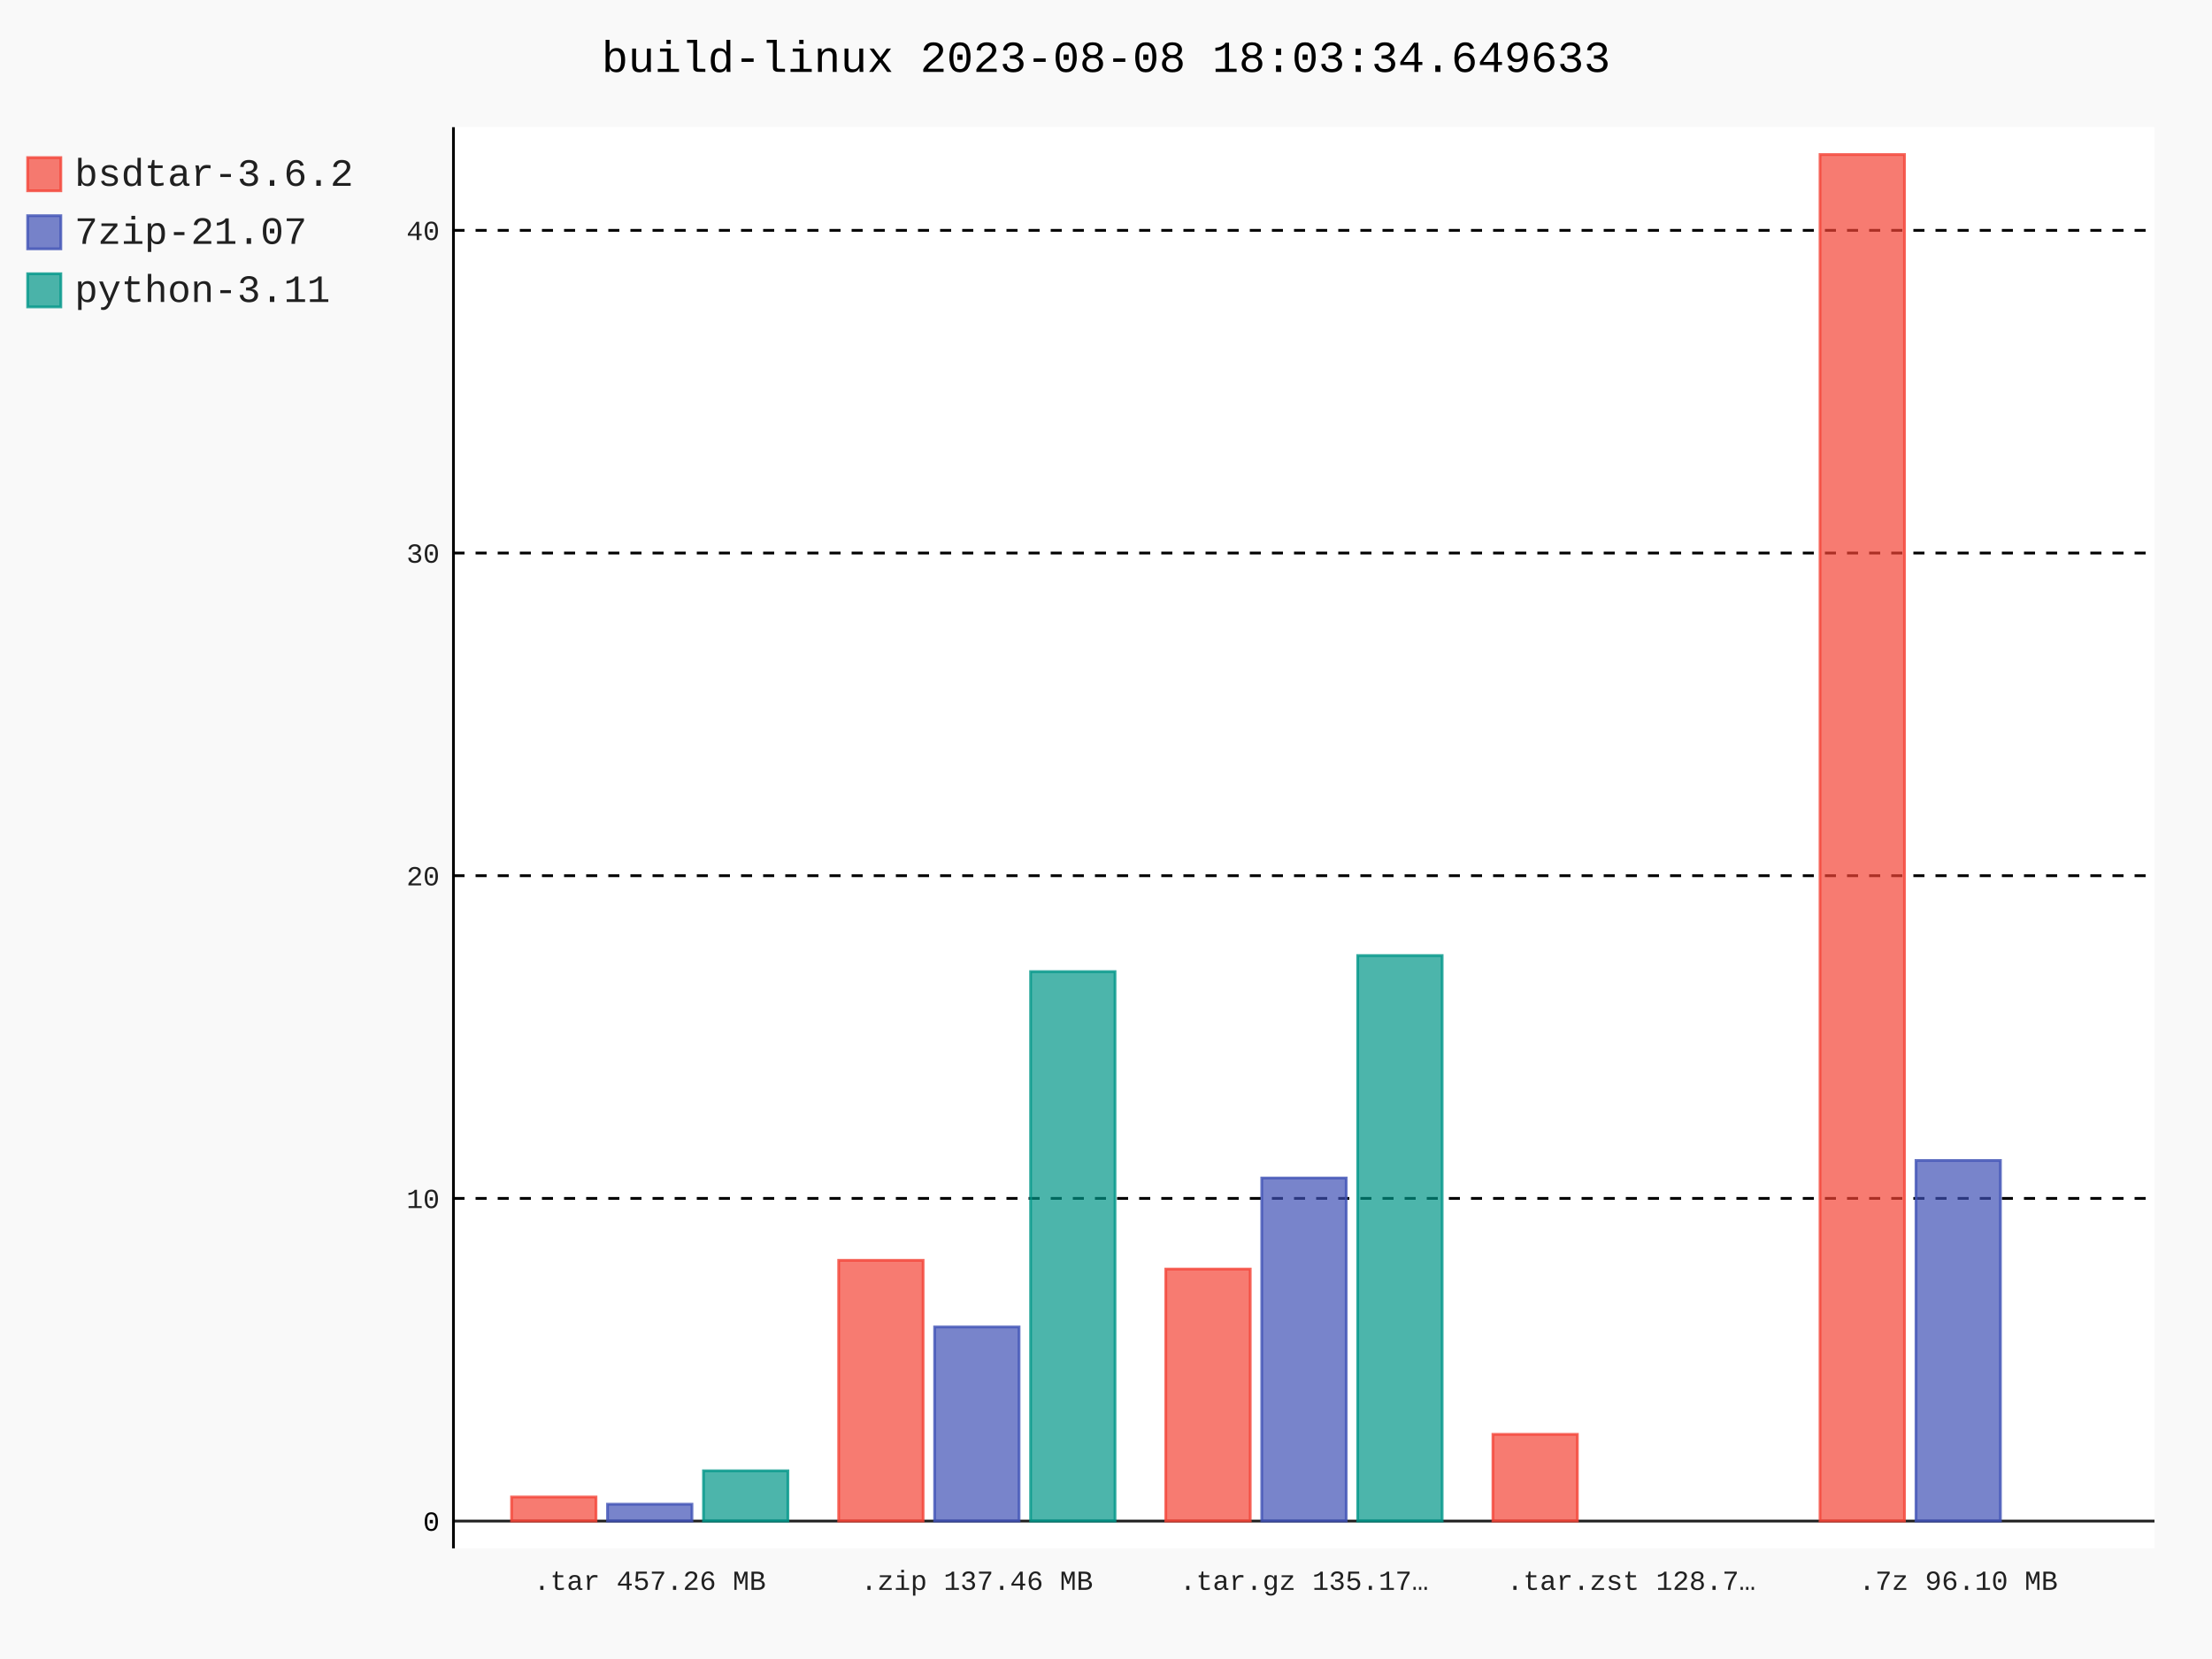
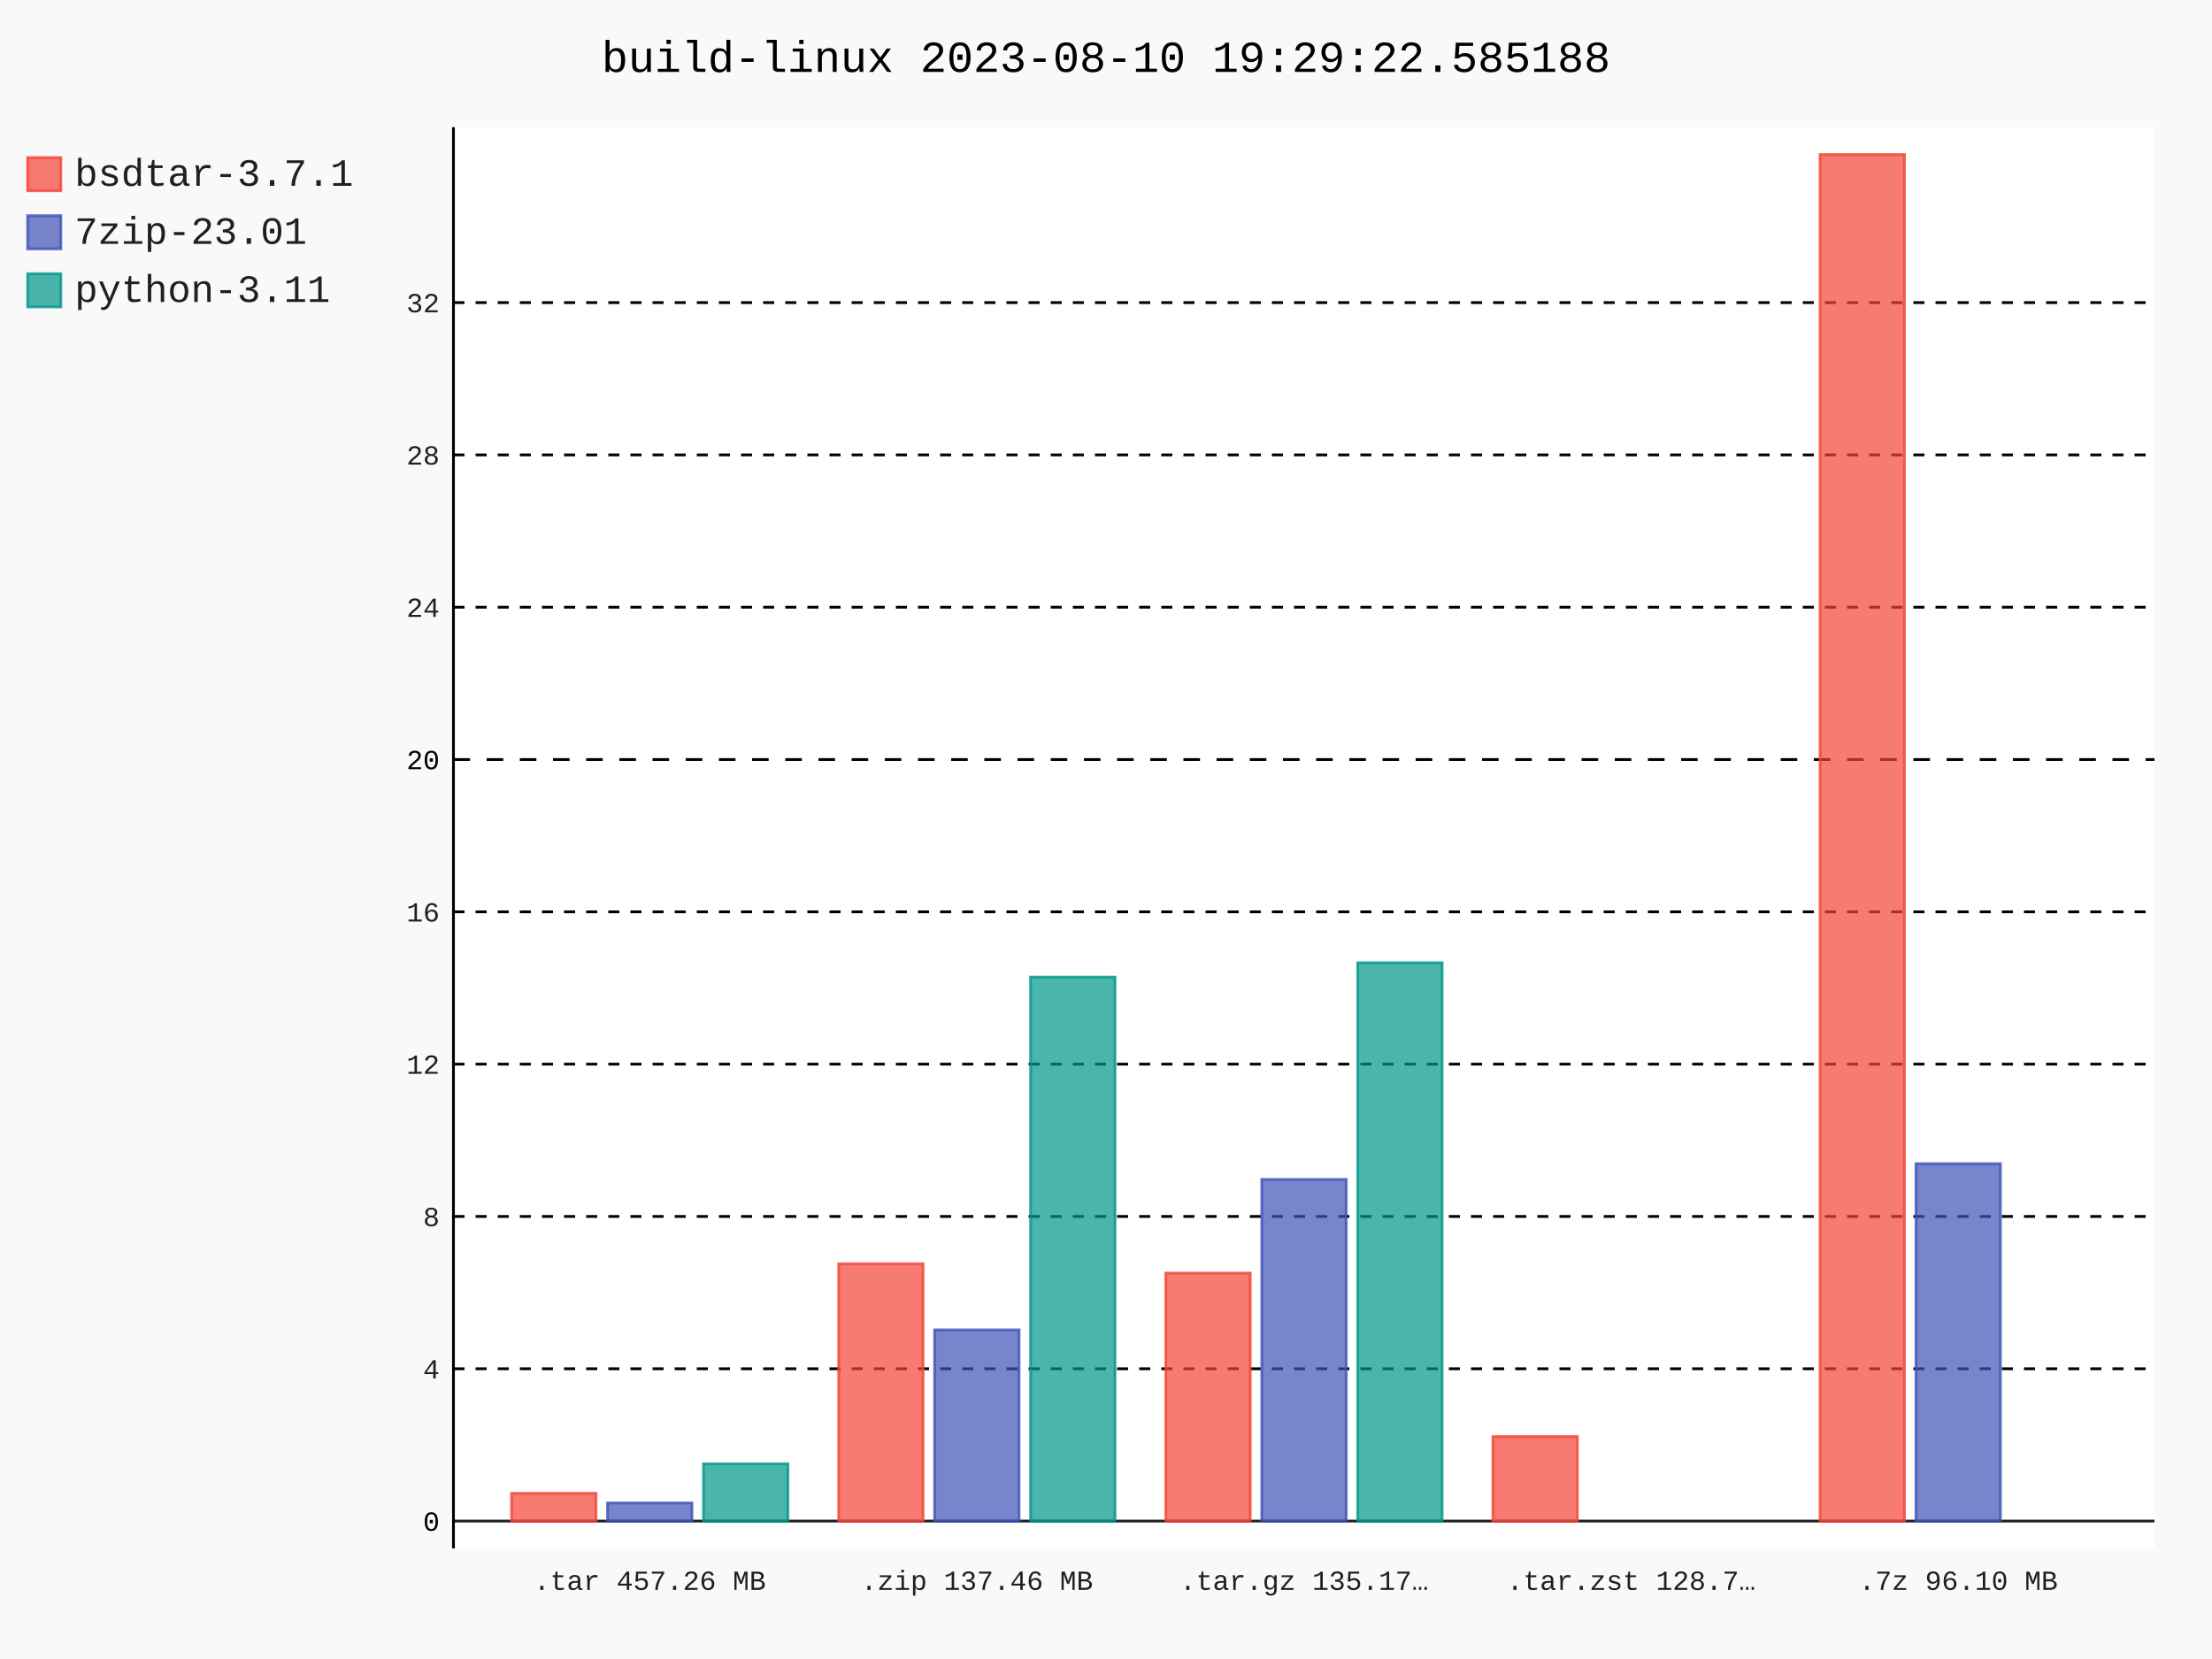
- <svg xmlns="http://www.w3.org/2000/svg" id="chart-1e963afc-e790-4fc5-999a-8ee0ed5c1b69" class="pygal-chart" viewBox="0 0 800 600">
+ <svg xmlns="http://www.w3.org/2000/svg" id="chart-c6b3f1d5-6b04-493c-a02c-52e748413d1e" class="pygal-chart" viewBox="0 0 800 600">
  <defs>
-     <style type="text/css">#chart-1e963afc-e790-4fc5-999a-8ee0ed5c1b69{-webkit-user-select:none;-webkit-font-smoothing:antialiased;font-family:Consolas,"Liberation Mono",Menlo,Courier,monospace}#chart-1e963afc-e790-4fc5-999a-8ee0ed5c1b69 .title{font-family:Consolas,"Liberation Mono",Menlo,Courier,monospace;font-size:16px}#chart-1e963afc-e790-4fc5-999a-8ee0ed5c1b69 .legends .legend text{font-family:Consolas,"Liberation Mono",Menlo,Courier,monospace;font-size:14px}#chart-1e963afc-e790-4fc5-999a-8ee0ed5c1b69 .axis text{font-family:Consolas,"Liberation Mono",Menlo,Courier,monospace;font-size:10px}#chart-1e963afc-e790-4fc5-999a-8ee0ed5c1b69 .axis text.major{font-family:Consolas,"Liberation Mono",Menlo,Courier,monospace;font-size:10px}#chart-1e963afc-e790-4fc5-999a-8ee0ed5c1b69 .text-overlay text.value{font-family:Consolas,"Liberation Mono",Menlo,Courier,monospace;font-size:16px}#chart-1e963afc-e790-4fc5-999a-8ee0ed5c1b69 .text-overlay text.label{font-family:Consolas,"Liberation Mono",Menlo,Courier,monospace;font-size:10px}#chart-1e963afc-e790-4fc5-999a-8ee0ed5c1b69 .tooltip{font-family:Consolas,"Liberation Mono",Menlo,Courier,monospace;font-size:14px}#chart-1e963afc-e790-4fc5-999a-8ee0ed5c1b69 text.no_data{font-family:Consolas,"Liberation Mono",Menlo,Courier,monospace;font-size:64px}
- #chart-1e963afc-e790-4fc5-999a-8ee0ed5c1b69{background-color:rgba(249,249,249,1)}#chart-1e963afc-e790-4fc5-999a-8ee0ed5c1b69 path,#chart-1e963afc-e790-4fc5-999a-8ee0ed5c1b69 line,#chart-1e963afc-e790-4fc5-999a-8ee0ed5c1b69 rect,#chart-1e963afc-e790-4fc5-999a-8ee0ed5c1b69 circle{-webkit-transition:150ms;-moz-transition:150ms;transition:150ms}#chart-1e963afc-e790-4fc5-999a-8ee0ed5c1b69 .graph &gt; .background{fill:rgba(249,249,249,1)}#chart-1e963afc-e790-4fc5-999a-8ee0ed5c1b69 .plot &gt; .background{fill:rgba(255,255,255,1)}#chart-1e963afc-e790-4fc5-999a-8ee0ed5c1b69 .graph{fill:rgba(0,0,0,.87)}#chart-1e963afc-e790-4fc5-999a-8ee0ed5c1b69 text.no_data{fill:rgba(0,0,0,1)}#chart-1e963afc-e790-4fc5-999a-8ee0ed5c1b69 .title{fill:rgba(0,0,0,1)}#chart-1e963afc-e790-4fc5-999a-8ee0ed5c1b69 .legends .legend text{fill:rgba(0,0,0,.87)}#chart-1e963afc-e790-4fc5-999a-8ee0ed5c1b69 .legends .legend:hover text{fill:rgba(0,0,0,1)}#chart-1e963afc-e790-4fc5-999a-8ee0ed5c1b69 .axis .line{stroke:rgba(0,0,0,1)}#chart-1e963afc-e790-4fc5-999a-8ee0ed5c1b69 .axis .guide.line{stroke:rgba(0,0,0,.54)}#chart-1e963afc-e790-4fc5-999a-8ee0ed5c1b69 .axis .major.line{stroke:rgba(0,0,0,.87)}#chart-1e963afc-e790-4fc5-999a-8ee0ed5c1b69 .axis text.major{fill:rgba(0,0,0,1)}#chart-1e963afc-e790-4fc5-999a-8ee0ed5c1b69 .axis.y .guides:hover .guide.line,#chart-1e963afc-e790-4fc5-999a-8ee0ed5c1b69 .line-graph .axis.x .guides:hover .guide.line,#chart-1e963afc-e790-4fc5-999a-8ee0ed5c1b69 .stackedline-graph .axis.x .guides:hover .guide.line,#chart-1e963afc-e790-4fc5-999a-8ee0ed5c1b69 .xy-graph .axis.x .guides:hover .guide.line{stroke:rgba(0,0,0,1)}#chart-1e963afc-e790-4fc5-999a-8ee0ed5c1b69 .axis .guides:hover text{fill:rgba(0,0,0,1)}#chart-1e963afc-e790-4fc5-999a-8ee0ed5c1b69 .reactive{fill-opacity:.7;stroke-opacity:.8;stroke-width:1}#chart-1e963afc-e790-4fc5-999a-8ee0ed5c1b69 .ci{stroke:rgba(0,0,0,.87)}#chart-1e963afc-e790-4fc5-999a-8ee0ed5c1b69 .reactive.active,#chart-1e963afc-e790-4fc5-999a-8ee0ed5c1b69 .active .reactive{fill-opacity:.8;stroke-opacity:.9;stroke-width:4}#chart-1e963afc-e790-4fc5-999a-8ee0ed5c1b69 .ci .reactive.active{stroke-width:1.5}#chart-1e963afc-e790-4fc5-999a-8ee0ed5c1b69 .series text{fill:rgba(0,0,0,1)}#chart-1e963afc-e790-4fc5-999a-8ee0ed5c1b69 .tooltip rect{fill:rgba(255,255,255,1);stroke:rgba(0,0,0,1);-webkit-transition:opacity 150ms;-moz-transition:opacity 150ms;transition:opacity 150ms}#chart-1e963afc-e790-4fc5-999a-8ee0ed5c1b69 .tooltip .label{fill:rgba(0,0,0,.87)}#chart-1e963afc-e790-4fc5-999a-8ee0ed5c1b69 .tooltip .label{fill:rgba(0,0,0,.87)}#chart-1e963afc-e790-4fc5-999a-8ee0ed5c1b69 .tooltip .legend{font-size:.8em;fill:rgba(0,0,0,.54)}#chart-1e963afc-e790-4fc5-999a-8ee0ed5c1b69 .tooltip .x_label{font-size:.6em;fill:rgba(0,0,0,1)}#chart-1e963afc-e790-4fc5-999a-8ee0ed5c1b69 .tooltip .xlink{font-size:.5em;text-decoration:underline}#chart-1e963afc-e790-4fc5-999a-8ee0ed5c1b69 .tooltip .value{font-size:1.5em}#chart-1e963afc-e790-4fc5-999a-8ee0ed5c1b69 .bound{font-size:.5em}#chart-1e963afc-e790-4fc5-999a-8ee0ed5c1b69 .max-value{font-size:.75em;fill:rgba(0,0,0,.54)}#chart-1e963afc-e790-4fc5-999a-8ee0ed5c1b69 .map-element{fill:rgba(255,255,255,1);stroke:rgba(0,0,0,.54) !important}#chart-1e963afc-e790-4fc5-999a-8ee0ed5c1b69 .map-element .reactive{fill-opacity:inherit;stroke-opacity:inherit}#chart-1e963afc-e790-4fc5-999a-8ee0ed5c1b69 .color-0,#chart-1e963afc-e790-4fc5-999a-8ee0ed5c1b69 .color-0 a:visited{stroke:#F44336;fill:#F44336}#chart-1e963afc-e790-4fc5-999a-8ee0ed5c1b69 .color-1,#chart-1e963afc-e790-4fc5-999a-8ee0ed5c1b69 .color-1 a:visited{stroke:#3F51B5;fill:#3F51B5}#chart-1e963afc-e790-4fc5-999a-8ee0ed5c1b69 .color-2,#chart-1e963afc-e790-4fc5-999a-8ee0ed5c1b69 .color-2 a:visited{stroke:#009688;fill:#009688}#chart-1e963afc-e790-4fc5-999a-8ee0ed5c1b69 .text-overlay .color-0 text{fill:black}#chart-1e963afc-e790-4fc5-999a-8ee0ed5c1b69 .text-overlay .color-1 text{fill:black}#chart-1e963afc-e790-4fc5-999a-8ee0ed5c1b69 .text-overlay .color-2 text{fill:black}
- #chart-1e963afc-e790-4fc5-999a-8ee0ed5c1b69 text.no_data{text-anchor:middle}#chart-1e963afc-e790-4fc5-999a-8ee0ed5c1b69 .guide.line{fill:none}#chart-1e963afc-e790-4fc5-999a-8ee0ed5c1b69 .centered{text-anchor:middle}#chart-1e963afc-e790-4fc5-999a-8ee0ed5c1b69 .title{text-anchor:middle}#chart-1e963afc-e790-4fc5-999a-8ee0ed5c1b69 .legends .legend text{fill-opacity:1}#chart-1e963afc-e790-4fc5-999a-8ee0ed5c1b69 .axis.x text{text-anchor:middle}#chart-1e963afc-e790-4fc5-999a-8ee0ed5c1b69 .axis.x:not(.web) text[transform]{text-anchor:start}#chart-1e963afc-e790-4fc5-999a-8ee0ed5c1b69 .axis.x:not(.web) text[transform].backwards{text-anchor:end}#chart-1e963afc-e790-4fc5-999a-8ee0ed5c1b69 .axis.y text{text-anchor:end}#chart-1e963afc-e790-4fc5-999a-8ee0ed5c1b69 .axis.y text[transform].backwards{text-anchor:start}#chart-1e963afc-e790-4fc5-999a-8ee0ed5c1b69 .axis.y2 text{text-anchor:start}#chart-1e963afc-e790-4fc5-999a-8ee0ed5c1b69 .axis.y2 text[transform].backwards{text-anchor:end}#chart-1e963afc-e790-4fc5-999a-8ee0ed5c1b69 .axis .guide.line{stroke-dasharray:4,4;stroke:black}#chart-1e963afc-e790-4fc5-999a-8ee0ed5c1b69 .axis .major.guide.line{stroke-dasharray:6,6;stroke:black}#chart-1e963afc-e790-4fc5-999a-8ee0ed5c1b69 .horizontal .axis.y .guide.line,#chart-1e963afc-e790-4fc5-999a-8ee0ed5c1b69 .horizontal .axis.y2 .guide.line,#chart-1e963afc-e790-4fc5-999a-8ee0ed5c1b69 .vertical .axis.x .guide.line{opacity:0}#chart-1e963afc-e790-4fc5-999a-8ee0ed5c1b69 .horizontal .axis.always_show .guide.line,#chart-1e963afc-e790-4fc5-999a-8ee0ed5c1b69 .vertical .axis.always_show .guide.line{opacity:1 !important}#chart-1e963afc-e790-4fc5-999a-8ee0ed5c1b69 .axis.y .guides:hover .guide.line,#chart-1e963afc-e790-4fc5-999a-8ee0ed5c1b69 .axis.y2 .guides:hover .guide.line,#chart-1e963afc-e790-4fc5-999a-8ee0ed5c1b69 .axis.x .guides:hover .guide.line{opacity:1}#chart-1e963afc-e790-4fc5-999a-8ee0ed5c1b69 .axis .guides:hover text{opacity:1}#chart-1e963afc-e790-4fc5-999a-8ee0ed5c1b69 .nofill{fill:none}#chart-1e963afc-e790-4fc5-999a-8ee0ed5c1b69 .subtle-fill{fill-opacity:.2}#chart-1e963afc-e790-4fc5-999a-8ee0ed5c1b69 .dot{stroke-width:1px;fill-opacity:1;stroke-opacity:1}#chart-1e963afc-e790-4fc5-999a-8ee0ed5c1b69 .dot.active{stroke-width:5px}#chart-1e963afc-e790-4fc5-999a-8ee0ed5c1b69 .dot.negative{fill:transparent}#chart-1e963afc-e790-4fc5-999a-8ee0ed5c1b69 text,#chart-1e963afc-e790-4fc5-999a-8ee0ed5c1b69 tspan{stroke:none !important}#chart-1e963afc-e790-4fc5-999a-8ee0ed5c1b69 .series text.active{opacity:1}#chart-1e963afc-e790-4fc5-999a-8ee0ed5c1b69 .tooltip rect{fill-opacity:.95;stroke-width:.5}#chart-1e963afc-e790-4fc5-999a-8ee0ed5c1b69 .tooltip text{fill-opacity:1}#chart-1e963afc-e790-4fc5-999a-8ee0ed5c1b69 .showable{visibility:hidden}#chart-1e963afc-e790-4fc5-999a-8ee0ed5c1b69 .showable.shown{visibility:visible}#chart-1e963afc-e790-4fc5-999a-8ee0ed5c1b69 .gauge-background{fill:rgba(229,229,229,1);stroke:none}#chart-1e963afc-e790-4fc5-999a-8ee0ed5c1b69 .bg-lines{stroke:rgba(249,249,249,1);stroke-width:2px}</style>
+     <style type="text/css">#chart-c6b3f1d5-6b04-493c-a02c-52e748413d1e{-webkit-user-select:none;-webkit-font-smoothing:antialiased;font-family:Consolas,"Liberation Mono",Menlo,Courier,monospace}#chart-c6b3f1d5-6b04-493c-a02c-52e748413d1e .title{font-family:Consolas,"Liberation Mono",Menlo,Courier,monospace;font-size:16px}#chart-c6b3f1d5-6b04-493c-a02c-52e748413d1e .legends .legend text{font-family:Consolas,"Liberation Mono",Menlo,Courier,monospace;font-size:14px}#chart-c6b3f1d5-6b04-493c-a02c-52e748413d1e .axis text{font-family:Consolas,"Liberation Mono",Menlo,Courier,monospace;font-size:10px}#chart-c6b3f1d5-6b04-493c-a02c-52e748413d1e .axis text.major{font-family:Consolas,"Liberation Mono",Menlo,Courier,monospace;font-size:10px}#chart-c6b3f1d5-6b04-493c-a02c-52e748413d1e .text-overlay text.value{font-family:Consolas,"Liberation Mono",Menlo,Courier,monospace;font-size:16px}#chart-c6b3f1d5-6b04-493c-a02c-52e748413d1e .text-overlay text.label{font-family:Consolas,"Liberation Mono",Menlo,Courier,monospace;font-size:10px}#chart-c6b3f1d5-6b04-493c-a02c-52e748413d1e .tooltip{font-family:Consolas,"Liberation Mono",Menlo,Courier,monospace;font-size:14px}#chart-c6b3f1d5-6b04-493c-a02c-52e748413d1e text.no_data{font-family:Consolas,"Liberation Mono",Menlo,Courier,monospace;font-size:64px}
+ #chart-c6b3f1d5-6b04-493c-a02c-52e748413d1e{background-color:rgba(249,249,249,1)}#chart-c6b3f1d5-6b04-493c-a02c-52e748413d1e path,#chart-c6b3f1d5-6b04-493c-a02c-52e748413d1e line,#chart-c6b3f1d5-6b04-493c-a02c-52e748413d1e rect,#chart-c6b3f1d5-6b04-493c-a02c-52e748413d1e circle{-webkit-transition:150ms;-moz-transition:150ms;transition:150ms}#chart-c6b3f1d5-6b04-493c-a02c-52e748413d1e .graph &gt; .background{fill:rgba(249,249,249,1)}#chart-c6b3f1d5-6b04-493c-a02c-52e748413d1e .plot &gt; .background{fill:rgba(255,255,255,1)}#chart-c6b3f1d5-6b04-493c-a02c-52e748413d1e .graph{fill:rgba(0,0,0,.87)}#chart-c6b3f1d5-6b04-493c-a02c-52e748413d1e text.no_data{fill:rgba(0,0,0,1)}#chart-c6b3f1d5-6b04-493c-a02c-52e748413d1e .title{fill:rgba(0,0,0,1)}#chart-c6b3f1d5-6b04-493c-a02c-52e748413d1e .legends .legend text{fill:rgba(0,0,0,.87)}#chart-c6b3f1d5-6b04-493c-a02c-52e748413d1e .legends .legend:hover text{fill:rgba(0,0,0,1)}#chart-c6b3f1d5-6b04-493c-a02c-52e748413d1e .axis .line{stroke:rgba(0,0,0,1)}#chart-c6b3f1d5-6b04-493c-a02c-52e748413d1e .axis .guide.line{stroke:rgba(0,0,0,.54)}#chart-c6b3f1d5-6b04-493c-a02c-52e748413d1e .axis .major.line{stroke:rgba(0,0,0,.87)}#chart-c6b3f1d5-6b04-493c-a02c-52e748413d1e .axis text.major{fill:rgba(0,0,0,1)}#chart-c6b3f1d5-6b04-493c-a02c-52e748413d1e .axis.y .guides:hover .guide.line,#chart-c6b3f1d5-6b04-493c-a02c-52e748413d1e .line-graph .axis.x .guides:hover .guide.line,#chart-c6b3f1d5-6b04-493c-a02c-52e748413d1e .stackedline-graph .axis.x .guides:hover .guide.line,#chart-c6b3f1d5-6b04-493c-a02c-52e748413d1e .xy-graph .axis.x .guides:hover .guide.line{stroke:rgba(0,0,0,1)}#chart-c6b3f1d5-6b04-493c-a02c-52e748413d1e .axis .guides:hover text{fill:rgba(0,0,0,1)}#chart-c6b3f1d5-6b04-493c-a02c-52e748413d1e .reactive{fill-opacity:.7;stroke-opacity:.8;stroke-width:1}#chart-c6b3f1d5-6b04-493c-a02c-52e748413d1e .ci{stroke:rgba(0,0,0,.87)}#chart-c6b3f1d5-6b04-493c-a02c-52e748413d1e .reactive.active,#chart-c6b3f1d5-6b04-493c-a02c-52e748413d1e .active .reactive{fill-opacity:.8;stroke-opacity:.9;stroke-width:4}#chart-c6b3f1d5-6b04-493c-a02c-52e748413d1e .ci .reactive.active{stroke-width:1.5}#chart-c6b3f1d5-6b04-493c-a02c-52e748413d1e .series text{fill:rgba(0,0,0,1)}#chart-c6b3f1d5-6b04-493c-a02c-52e748413d1e .tooltip rect{fill:rgba(255,255,255,1);stroke:rgba(0,0,0,1);-webkit-transition:opacity 150ms;-moz-transition:opacity 150ms;transition:opacity 150ms}#chart-c6b3f1d5-6b04-493c-a02c-52e748413d1e .tooltip .label{fill:rgba(0,0,0,.87)}#chart-c6b3f1d5-6b04-493c-a02c-52e748413d1e .tooltip .label{fill:rgba(0,0,0,.87)}#chart-c6b3f1d5-6b04-493c-a02c-52e748413d1e .tooltip .legend{font-size:.8em;fill:rgba(0,0,0,.54)}#chart-c6b3f1d5-6b04-493c-a02c-52e748413d1e .tooltip .x_label{font-size:.6em;fill:rgba(0,0,0,1)}#chart-c6b3f1d5-6b04-493c-a02c-52e748413d1e .tooltip .xlink{font-size:.5em;text-decoration:underline}#chart-c6b3f1d5-6b04-493c-a02c-52e748413d1e .tooltip .value{font-size:1.5em}#chart-c6b3f1d5-6b04-493c-a02c-52e748413d1e .bound{font-size:.5em}#chart-c6b3f1d5-6b04-493c-a02c-52e748413d1e .max-value{font-size:.75em;fill:rgba(0,0,0,.54)}#chart-c6b3f1d5-6b04-493c-a02c-52e748413d1e .map-element{fill:rgba(255,255,255,1);stroke:rgba(0,0,0,.54) !important}#chart-c6b3f1d5-6b04-493c-a02c-52e748413d1e .map-element .reactive{fill-opacity:inherit;stroke-opacity:inherit}#chart-c6b3f1d5-6b04-493c-a02c-52e748413d1e .color-0,#chart-c6b3f1d5-6b04-493c-a02c-52e748413d1e .color-0 a:visited{stroke:#F44336;fill:#F44336}#chart-c6b3f1d5-6b04-493c-a02c-52e748413d1e .color-1,#chart-c6b3f1d5-6b04-493c-a02c-52e748413d1e .color-1 a:visited{stroke:#3F51B5;fill:#3F51B5}#chart-c6b3f1d5-6b04-493c-a02c-52e748413d1e .color-2,#chart-c6b3f1d5-6b04-493c-a02c-52e748413d1e .color-2 a:visited{stroke:#009688;fill:#009688}#chart-c6b3f1d5-6b04-493c-a02c-52e748413d1e .text-overlay .color-0 text{fill:black}#chart-c6b3f1d5-6b04-493c-a02c-52e748413d1e .text-overlay .color-1 text{fill:black}#chart-c6b3f1d5-6b04-493c-a02c-52e748413d1e .text-overlay .color-2 text{fill:black}
+ #chart-c6b3f1d5-6b04-493c-a02c-52e748413d1e text.no_data{text-anchor:middle}#chart-c6b3f1d5-6b04-493c-a02c-52e748413d1e .guide.line{fill:none}#chart-c6b3f1d5-6b04-493c-a02c-52e748413d1e .centered{text-anchor:middle}#chart-c6b3f1d5-6b04-493c-a02c-52e748413d1e .title{text-anchor:middle}#chart-c6b3f1d5-6b04-493c-a02c-52e748413d1e .legends .legend text{fill-opacity:1}#chart-c6b3f1d5-6b04-493c-a02c-52e748413d1e .axis.x text{text-anchor:middle}#chart-c6b3f1d5-6b04-493c-a02c-52e748413d1e .axis.x:not(.web) text[transform]{text-anchor:start}#chart-c6b3f1d5-6b04-493c-a02c-52e748413d1e .axis.x:not(.web) text[transform].backwards{text-anchor:end}#chart-c6b3f1d5-6b04-493c-a02c-52e748413d1e .axis.y text{text-anchor:end}#chart-c6b3f1d5-6b04-493c-a02c-52e748413d1e .axis.y text[transform].backwards{text-anchor:start}#chart-c6b3f1d5-6b04-493c-a02c-52e748413d1e .axis.y2 text{text-anchor:start}#chart-c6b3f1d5-6b04-493c-a02c-52e748413d1e .axis.y2 text[transform].backwards{text-anchor:end}#chart-c6b3f1d5-6b04-493c-a02c-52e748413d1e .axis .guide.line{stroke-dasharray:4,4;stroke:black}#chart-c6b3f1d5-6b04-493c-a02c-52e748413d1e .axis .major.guide.line{stroke-dasharray:6,6;stroke:black}#chart-c6b3f1d5-6b04-493c-a02c-52e748413d1e .horizontal .axis.y .guide.line,#chart-c6b3f1d5-6b04-493c-a02c-52e748413d1e .horizontal .axis.y2 .guide.line,#chart-c6b3f1d5-6b04-493c-a02c-52e748413d1e .vertical .axis.x .guide.line{opacity:0}#chart-c6b3f1d5-6b04-493c-a02c-52e748413d1e .horizontal .axis.always_show .guide.line,#chart-c6b3f1d5-6b04-493c-a02c-52e748413d1e .vertical .axis.always_show .guide.line{opacity:1 !important}#chart-c6b3f1d5-6b04-493c-a02c-52e748413d1e .axis.y .guides:hover .guide.line,#chart-c6b3f1d5-6b04-493c-a02c-52e748413d1e .axis.y2 .guides:hover .guide.line,#chart-c6b3f1d5-6b04-493c-a02c-52e748413d1e .axis.x .guides:hover .guide.line{opacity:1}#chart-c6b3f1d5-6b04-493c-a02c-52e748413d1e .axis .guides:hover text{opacity:1}#chart-c6b3f1d5-6b04-493c-a02c-52e748413d1e .nofill{fill:none}#chart-c6b3f1d5-6b04-493c-a02c-52e748413d1e .subtle-fill{fill-opacity:.2}#chart-c6b3f1d5-6b04-493c-a02c-52e748413d1e .dot{stroke-width:1px;fill-opacity:1;stroke-opacity:1}#chart-c6b3f1d5-6b04-493c-a02c-52e748413d1e .dot.active{stroke-width:5px}#chart-c6b3f1d5-6b04-493c-a02c-52e748413d1e .dot.negative{fill:transparent}#chart-c6b3f1d5-6b04-493c-a02c-52e748413d1e text,#chart-c6b3f1d5-6b04-493c-a02c-52e748413d1e tspan{stroke:none !important}#chart-c6b3f1d5-6b04-493c-a02c-52e748413d1e .series text.active{opacity:1}#chart-c6b3f1d5-6b04-493c-a02c-52e748413d1e .tooltip rect{fill-opacity:.95;stroke-width:.5}#chart-c6b3f1d5-6b04-493c-a02c-52e748413d1e .tooltip text{fill-opacity:1}#chart-c6b3f1d5-6b04-493c-a02c-52e748413d1e .showable{visibility:hidden}#chart-c6b3f1d5-6b04-493c-a02c-52e748413d1e .showable.shown{visibility:visible}#chart-c6b3f1d5-6b04-493c-a02c-52e748413d1e .gauge-background{fill:rgba(229,229,229,1);stroke:none}#chart-c6b3f1d5-6b04-493c-a02c-52e748413d1e .bg-lines{stroke:rgba(249,249,249,1);stroke-width:2px}</style>
  </defs>
  <g class="graph bar-graph vertical">
    <rect x="0" y="0" width="800" height="600" class="background" />
    <g transform="translate(164, 46)" class="plot">
      <rect x="0" y="0" width="615.2" height="514" class="background" />
      <g class="axis y always_show">
        <g class="guides">
          <path d="M0 504.115 h615.2" class="axis major line" />
          <text x="-5" y="507.615" class="major">0</text>
        </g>
        <g class="guides">
-           <path d="M0 387.414 h615.2" class="guide line" />
-           <text x="-5" y="390.914" class="">10</text>
+           <path d="M0 449.031 h615.2" class="guide line" />
+           <text x="-5" y="452.531" class="">4</text>
        </g>
        <g class="guides">
-           <path d="M0 270.712 h615.2" class="guide line" />
-           <text x="-5" y="274.212" class="">20</text>
+           <path d="M0 393.947 h615.2" class="guide line" />
+           <text x="-5" y="397.447" class="">8</text>
        </g>
        <g class="guides">
-           <path d="M0 154.011 h615.2" class="guide line" />
-           <text x="-5" y="157.511" class="">30</text>
+           <path d="M0 338.862 h615.2" class="guide line" />
+           <text x="-5" y="342.362" class="">12</text>
        </g>
        <g class="guides">
-           <path d="M0 37.309 h615.2" class="guide line" />
-           <text x="-5" y="40.809" class="">40</text>
+           <path d="M0 283.778 h615.2" class="guide line" />
+           <text x="-5" y="287.278" class="">16</text>
+         </g>
+         <g class="guides">
+           <path d="M0 228.694 h615.2" class="major guide line" />
+           <text x="-5" y="232.194" class="major">20</text>
+         </g>
+         <g class="guides">
+           <path d="M0 173.609 h615.2" class="guide line" />
+           <text x="-5" y="177.109" class="">24</text>
+         </g>
+         <g class="guides">
+           <path d="M0 118.525 h615.2" class="guide line" />
+           <text x="-5" y="122.025" class="">28</text>
+         </g>
+         <g class="guides">
+           <path d="M0 63.44 h615.2" class="guide line" />
+           <text x="-5" y="66.94" class="">32</text>
        </g>
      </g>
      <g class="axis x">
        <path d="M0 0 v514" class="line" />
        <g class="guides">
          <path d="M70.985 0 v514" class="guide line" />
          <text x="70.985" y="529.0" class="">.tar 457.26 MB</text>
        </g>
        <g class="guides">
          <path d="M189.292 0 v514" class="guide line" />
          <text x="189.292" y="529.0" class="">.zip 137.46 MB</text>
        </g>
        <g class="guides">
          <path d="M307.6 0 v514" class="guide line" />
          <text x="307.6" y="529.0" class="">.tar.gz 135.17…</text>
        </g>
        <g class="guides">
          <path d="M425.908 0 v514" class="guide line" />
          <text x="425.908" y="529.0" class="">.tar.zst 128.7…</text>
        </g>
        <g class="guides">
          <path d="M544.215 0 v514" class="guide line" />
          <text x="544.215" y="529.0" class="">.7z 96.10 MB</text>
        </g>
      </g>
      <g class="series serie-0 color-0">
        <g class="bars">
          <g class="bar">
-             <rect x="21.011" y="495.409" rx="0" ry="0" width="30.539" height="8.706" class="rect reactive tooltip-trigger" />
+             <rect x="21.011" y="494.076" rx="0" ry="0" width="30.539" height="10.039" class="rect reactive tooltip-trigger" />
          </g>
          <g class="bar">
-             <rect x="139.319" y="409.809" rx="0" ry="0" width="30.539" height="94.306" class="rect reactive tooltip-trigger" />
+             <rect x="139.319" y="411.05" rx="0" ry="0" width="30.539" height="93.065" class="rect reactive tooltip-trigger" />
          </g>
          <g class="bar">
-             <rect x="257.627" y="412.972" rx="0" ry="0" width="30.539" height="91.144" class="rect reactive tooltip-trigger" />
+             <rect x="257.627" y="414.424" rx="0" ry="0" width="30.539" height="89.691" class="rect reactive tooltip-trigger" />
          </g>
          <g class="bar">
-             <rect x="375.935" y="472.746" rx="0" ry="0" width="30.539" height="31.369" class="rect reactive tooltip-trigger" />
+             <rect x="375.935" y="473.557" rx="0" ry="0" width="30.539" height="30.558" class="rect reactive tooltip-trigger" />
          </g>
          <g class="bar">
            <rect x="494.242" y="9.885" rx="0" ry="0" width="30.539" height="494.231" class="rect reactive tooltip-trigger" />
          </g>
        </g>
      </g>
      <g class="series serie-1 color-1">
        <g class="bars">
          <g class="bar">
-             <rect x="55.715" y="498.012" rx="0" ry="0" width="30.539" height="6.103" class="rect reactive tooltip-trigger" />
+             <rect x="55.715" y="497.574" rx="0" ry="0" width="30.539" height="6.541" class="rect reactive tooltip-trigger" />
          </g>
          <g class="bar">
-             <rect x="174.023" y="433.908" rx="0" ry="0" width="30.539" height="70.208" class="rect reactive tooltip-trigger" />
+             <rect x="174.023" y="434.971" rx="0" ry="0" width="30.539" height="69.145" class="rect reactive tooltip-trigger" />
          </g>
          <g class="bar">
-             <rect x="292.33" y="380.038" rx="0" ry="0" width="30.539" height="124.077" class="rect reactive tooltip-trigger" />
+             <rect x="292.33" y="380.547" rx="0" ry="0" width="30.539" height="123.568" class="rect reactive tooltip-trigger" />
          </g>
          <g class="bar">
-             <rect x="528.946" y="373.69" rx="0" ry="0" width="30.539" height="130.426" class="rect reactive tooltip-trigger" />
+             <rect x="528.946" y="374.86" rx="0" ry="0" width="30.539" height="129.255" class="rect reactive tooltip-trigger" />
          </g>
        </g>
      </g>
      <g class="series serie-2 color-2">
        <g class="bars">
          <g class="bar">
-             <rect x="90.419" y="485.933" rx="0" ry="0" width="30.539" height="18.182" class="rect reactive tooltip-trigger" />
+             <rect x="90.419" y="483.404" rx="0" ry="0" width="30.539" height="20.712" class="rect reactive tooltip-trigger" />
          </g>
          <g class="bar">
-             <rect x="208.726" y="305.396" rx="0" ry="0" width="30.539" height="198.719" class="rect reactive tooltip-trigger" />
+             <rect x="208.726" y="307.368" rx="0" ry="0" width="30.539" height="196.748" class="rect reactive tooltip-trigger" />
          </g>
          <g class="bar">
-             <rect x="327.034" y="299.584" rx="0" ry="0" width="30.539" height="204.531" class="rect reactive tooltip-trigger" />
+             <rect x="327.034" y="302.176" rx="0" ry="0" width="30.539" height="201.939" class="rect reactive tooltip-trigger" />
          </g>
        </g>
      </g>
    </g>
    <g class="titles">
-       <text x="400.0" y="26" class="title plot_title">build-linux 2023-08-08 18:03:34.649633</text>
+       <text x="400.0" y="26" class="title plot_title">build-linux 2023-08-10 19:29:22.585188</text>
    </g>
    <g transform="translate(164, 46)" class="plot overlay">
      <g class="series serie-0 color-0" />
      <g class="series serie-1 color-1" />
      <g class="series serie-2 color-2" />
    </g>
    <g transform="translate(164, 46)" class="plot text-overlay">
      <g class="series serie-0 color-0" />
      <g class="series serie-1 color-1" />
      <g class="series serie-2 color-2" />
    </g>
    <g transform="translate(164, 46)" class="plot tooltip-overlay">
      <g transform="translate(0 0)" style="opacity: 0" class="tooltip">
        <rect rx="0" ry="0" width="0" height="0" class="tooltip-box" />
        <g class="text" />
      </g>
    </g>
    <g transform="translate(10, 56)" class="legends">
      <g id="activate-serie-0" class="legend reactive activate-serie">
        <rect x="0.0" y="1.0" width="12" height="12" class="color-0 reactive" />
-         <text x="17.0" y="11.2">bsdtar-3.6.2</text>
+         <text x="17.0" y="11.2">bsdtar-3.7.1</text>
      </g>
      <g id="activate-serie-1" class="legend reactive activate-serie">
        <rect x="0.0" y="22.0" width="12" height="12" class="color-1 reactive" />
-         <text x="17.0" y="32.2">7zip-21.07</text>
+         <text x="17.0" y="32.2">7zip-23.01</text>
      </g>
      <g id="activate-serie-2" class="legend reactive activate-serie">
        <rect x="0.0" y="43.0" width="12" height="12" class="color-2 reactive" />
        <text x="17.0" y="53.2">python-3.11</text>
      </g>
    </g>
    <g transform="translate(790, 56)" class="legends" />
  </g>
</svg>
